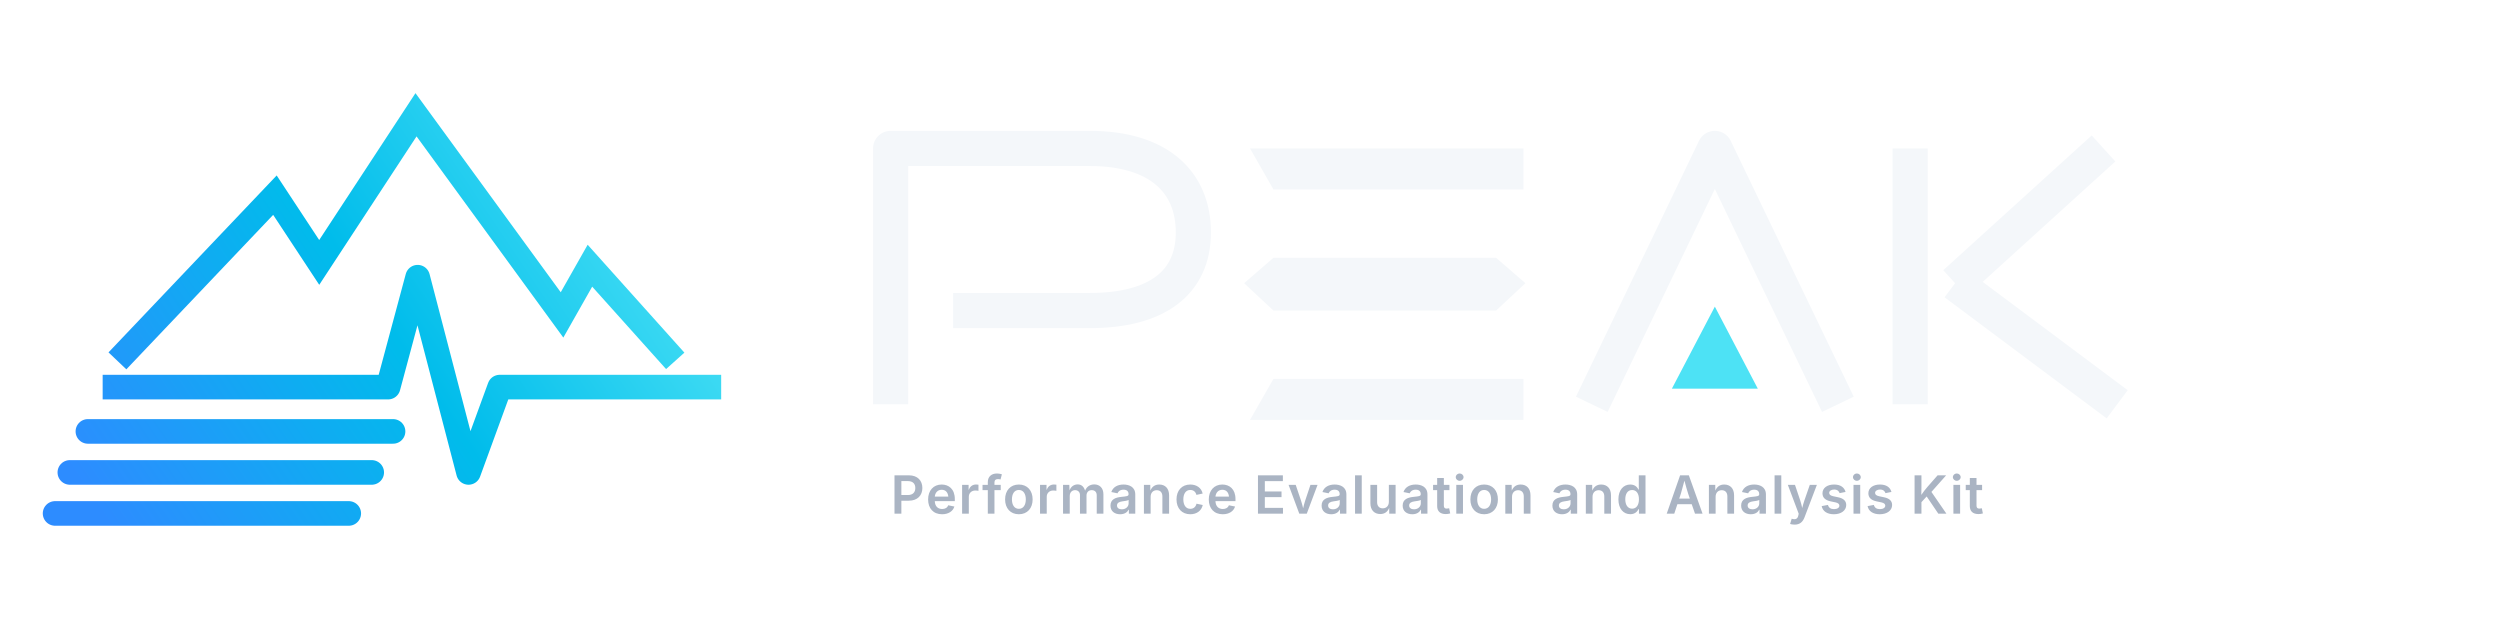
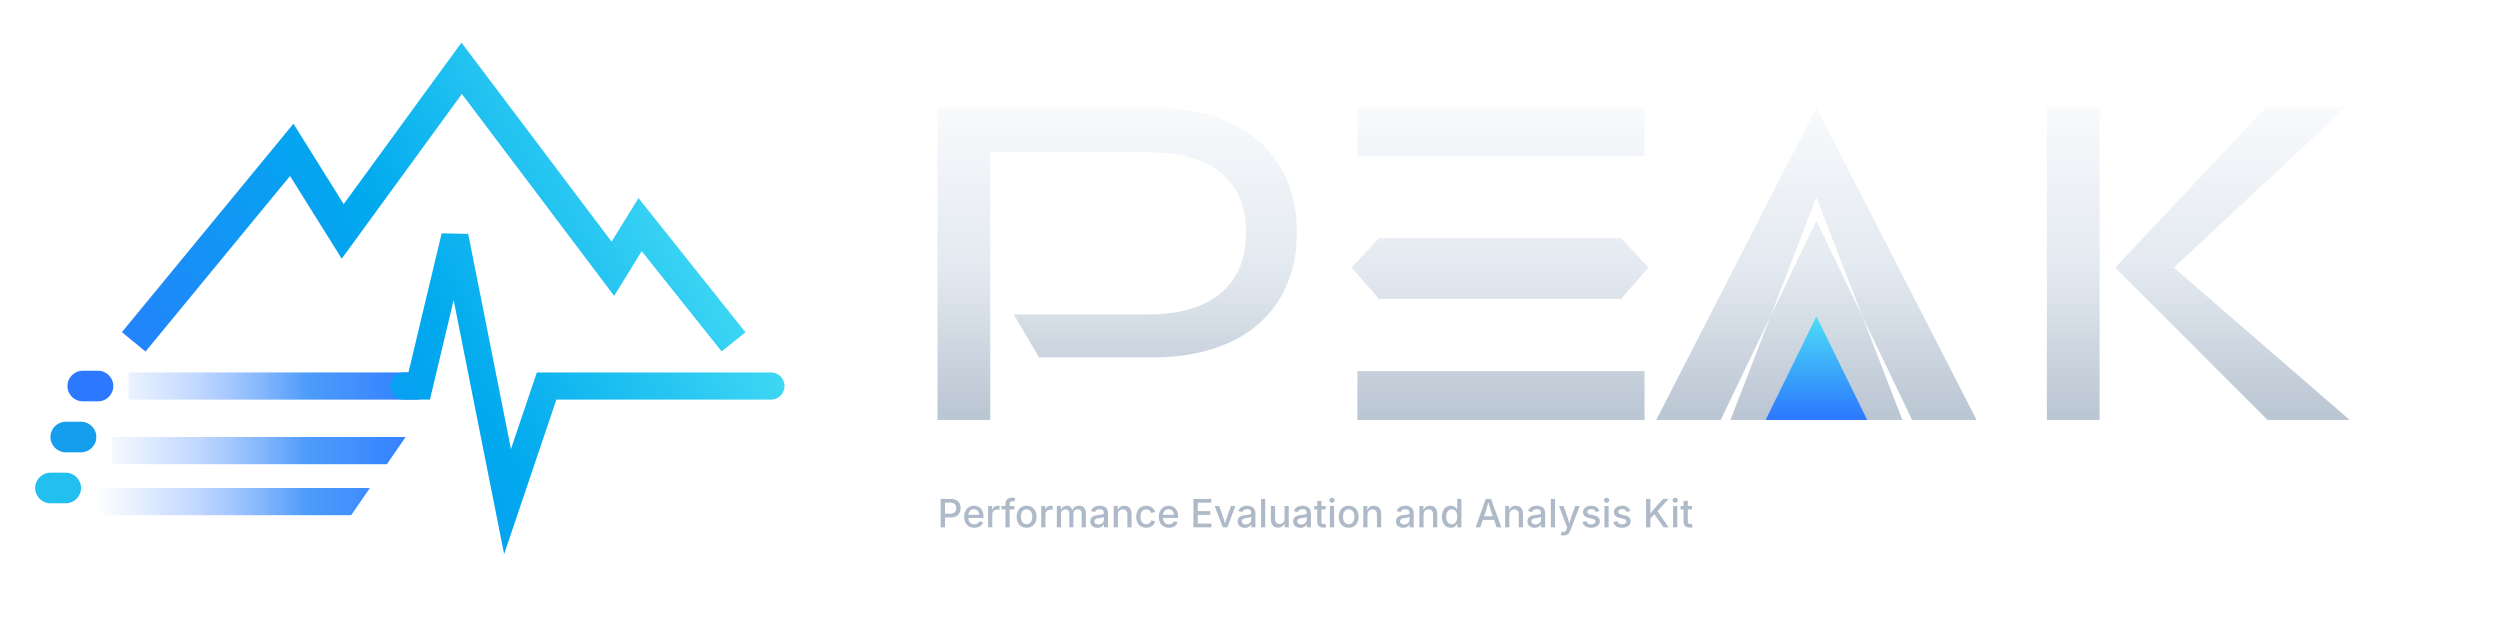
<svg xmlns="http://www.w3.org/2000/svg" width="1280" height="320" viewBox="0 0 1280 320" role="img" aria-labelledby="title desc">
  <defs>
-     <linearGradient id="markGradient" x1="20" y1="238" x2="354" y2="14" gradientUnits="userSpaceOnUse">
-       <stop offset="0" stop-color="#2D8CFF" />
-       <stop offset="0.52" stop-color="#00BCEB" />
+     <linearGradient id="markGradient" x1="42" y1="232" x2="398" y2="34" gradientUnits="userSpaceOnUse">
+       <stop offset="0" stop-color="#2C79FF" />
+       <stop offset="0.5" stop-color="#00A9EE" />
      <stop offset="1" stop-color="#4DE2F5" />
    </linearGradient>
+     <linearGradient id="trailGradient" x1="36" y1="0" x2="236" y2="0" gradientUnits="userSpaceOnUse">
+       <stop offset="0" stop-color="#69A0FF" stop-opacity="0" />
+       <stop offset="0.3" stop-color="#69A0FF" stop-opacity="0.42" />
+       <stop offset="0.62" stop-color="#318BFA" stop-opacity="0.86" />
+       <stop offset="1" stop-color="#2C79FF" />
+     </linearGradient>
+     <linearGradient id="wordGradient" x1="0" y1="55" x2="0" y2="215" gradientUnits="userSpaceOnUse">
+       <stop offset="0" stop-color="#F8FAFC" />
+       <stop offset="0.52" stop-color="#E3E9F0" />
+       <stop offset="1" stop-color="#B9C5D2" />
+     </linearGradient>
+     <linearGradient id="accentGradient" x1="930" y1="160" x2="930" y2="214" gradientUnits="userSpaceOnUse">
+       <stop offset="0" stop-color="#4DE2F5" />
+       <stop offset="1" stop-color="#2C79FF" />
+     </linearGradient>
  </defs>
-   <g transform="translate(24 47) scale(0.84)" fill="none" stroke="url(#markGradient)" stroke-width="15" stroke-linejoin="miter">
-     <path d="M43 164 L139 63 L166 104 L225 14 L314 136 L331 106 L383 164" />
-     <path d="M34 180 H208 L226 113 L257 232 L276 180 H411" stroke-linejoin="round" />
-     <path d="M25 207 H211" stroke-linecap="round" />
-     <path d="M14 232 H198" stroke-linecap="round" />
-     <path d="M5 257 H184" stroke-linecap="round" />
+   <g transform="translate(18 28) scale(0.87)">
+     <path d="M58 169 L151 56 L181 104 L251 8 L340 126 L356 100 L411 169" fill="none" stroke="url(#markGradient)" stroke-width="18" stroke-linejoin="miter" />
+     <rect x="19" y="186" width="27" height="18" rx="9" fill="#2C79FF" />
+     <rect x="9" y="216" width="27" height="18" rx="9" fill="#159EED" />
+     <rect x="0" y="246" width="27" height="18" rx="9" fill="#23BFEF" />
+     <path d="M55 195 H226" fill="none" stroke="url(#trailGradient)" stroke-width="16" />
+     <path d="M45 225 H218 L207 241 H45 Z" fill="url(#trailGradient)" />
+     <path d="M36 255 H197 L186 271 H36 Z" fill="url(#trailGradient)" />
+     <path d="M217 195 H226 L247 107 L278 263 L301 195 H433" fill="none" stroke="url(#markGradient)" stroke-width="16" stroke-linecap="round" stroke-linejoin="miter" />
  </g>
-   <g fill="none" stroke="#F4F7FA" stroke-width="18" stroke-linejoin="round">
-     <path d="M456 207 V76 H558 C593 76 611 93 611 119 C611 145 592 159 558 159 H488" />
-     <path d="M815 207 L878 76 L941 207" />
-     <path d="M978 76 V207 M1001 145 L1077 76 M1001 145 L1084 207" />
+   <g fill="url(#wordGradient)">
+     <path d="M480 55 H590 C637 55 664 80 664 119 C664 158 637 183 590 183 H532 L519 161 H588 C620 161 638 146 638 119 C638 92 620 78 588 78 H507 V215 H480 Z" />
+     <path d="M695 55 H842 V80 H695 Z" />
+     <path d="M706 122 H830 L844 137 L830 153 H706 L692 137 Z" />
+     <path d="M695 190 H842 V215 H695 Z" />
+     <path fill-rule="evenodd" d="M930 55 L1012 215 H979 L930 113 L881 215 H848 Z M930 101 L886 215 H974 Z" />
+     <path d="M1048 55 H1075 V215 H1048 Z" />
+     <path d="M1083 137 L1160 55 H1201 L1113 137 Z" />
+     <path d="M1083 137 H1113 L1203 215 H1161 Z" />
  </g>
-   <g fill="#F4F7FA">
-     <path d="M640 76 H780 V97 H652 Z" />
-     <path d="M652 132 H766 L781 145 L766 159 H652 L637 145 Z" />
-     <path d="M652 194 H780 V215 H640 Z" />
-   </g>
-   <path d="M878 157 L900 199 H856 Z" fill="#4DE2F5" />
-   <text x="456" y="263" fill="#AAB4C3" font-family="Inter, ui-sans-serif, system-ui, -apple-system, BlinkMacSystemFont, 'Segoe UI', sans-serif" font-size="27" font-weight="600" letter-spacing="0.8">Performance Evaluation and Analysis Kit</text>
+   <path d="M930 162 L956 215 H904 Z" fill="url(#accentGradient)" />
+   <text x="480" y="270" textLength="723" lengthAdjust="spacing" fill="#AEBAC8" font-family="Inter, ui-sans-serif, system-ui, -apple-system, BlinkMacSystemFont, 'Segoe UI', sans-serif" font-size="20" font-weight="500">Performance Evaluation and Analysis Kit</text>
</svg>
